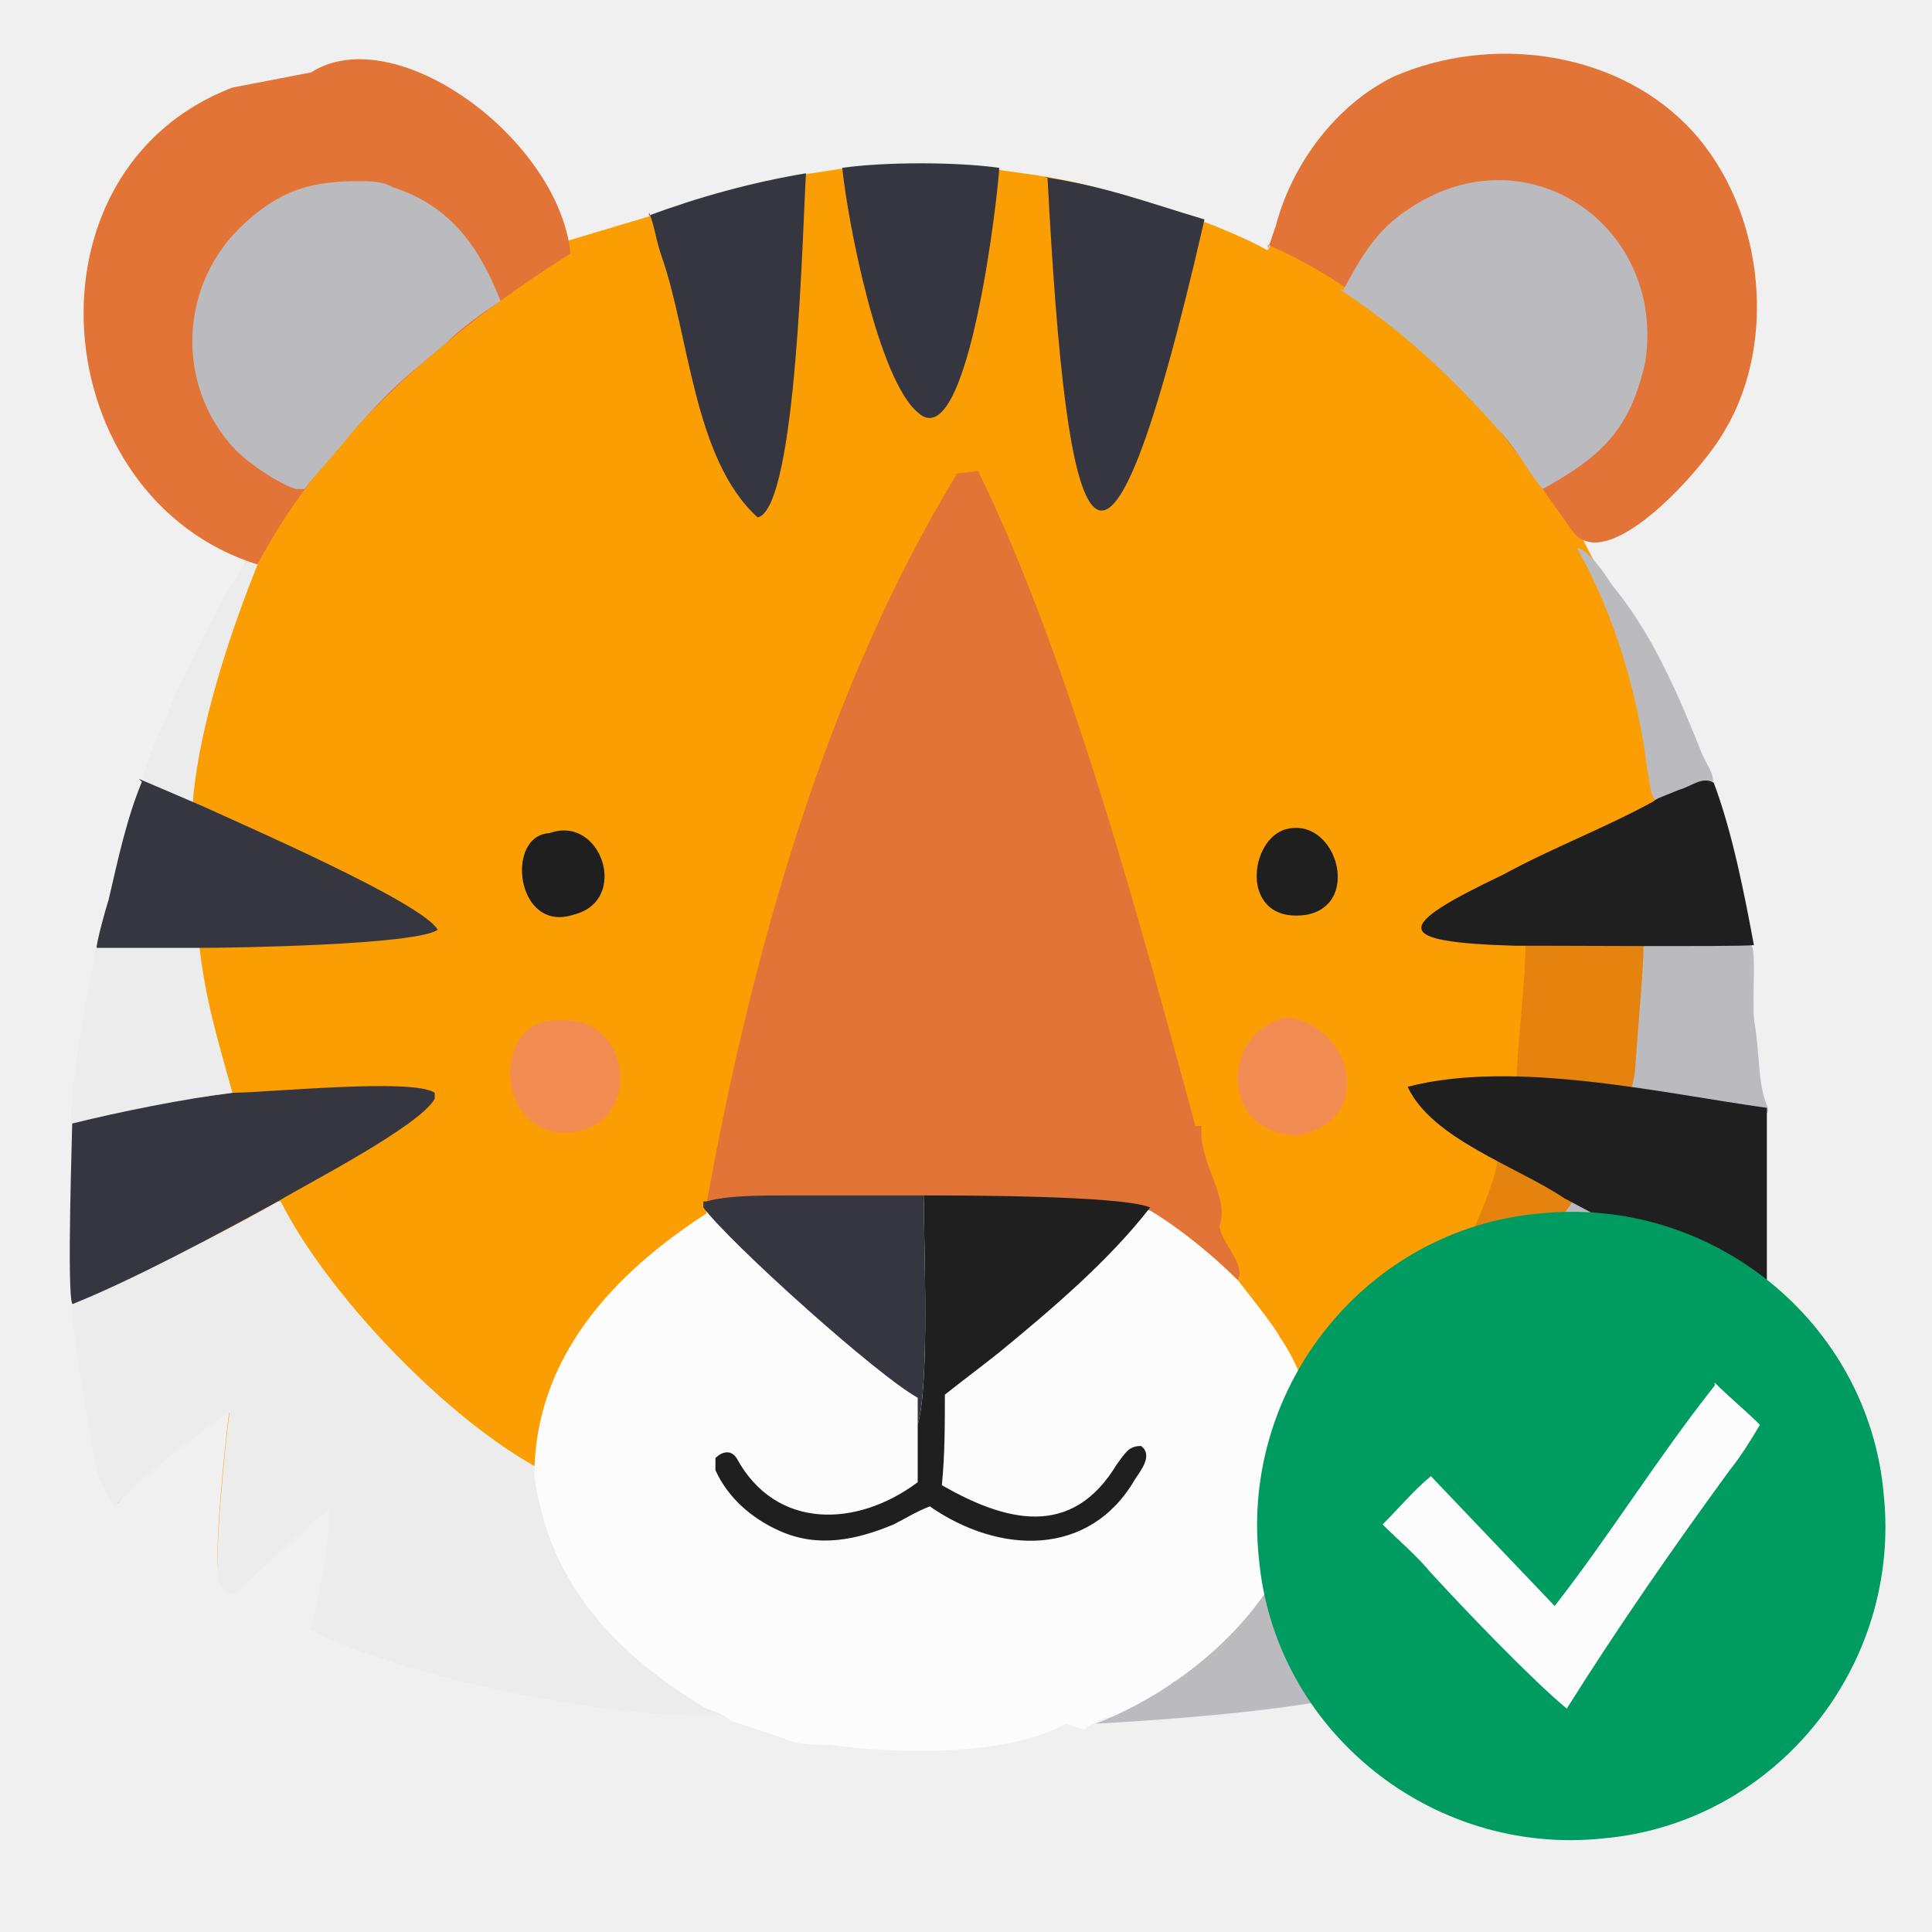
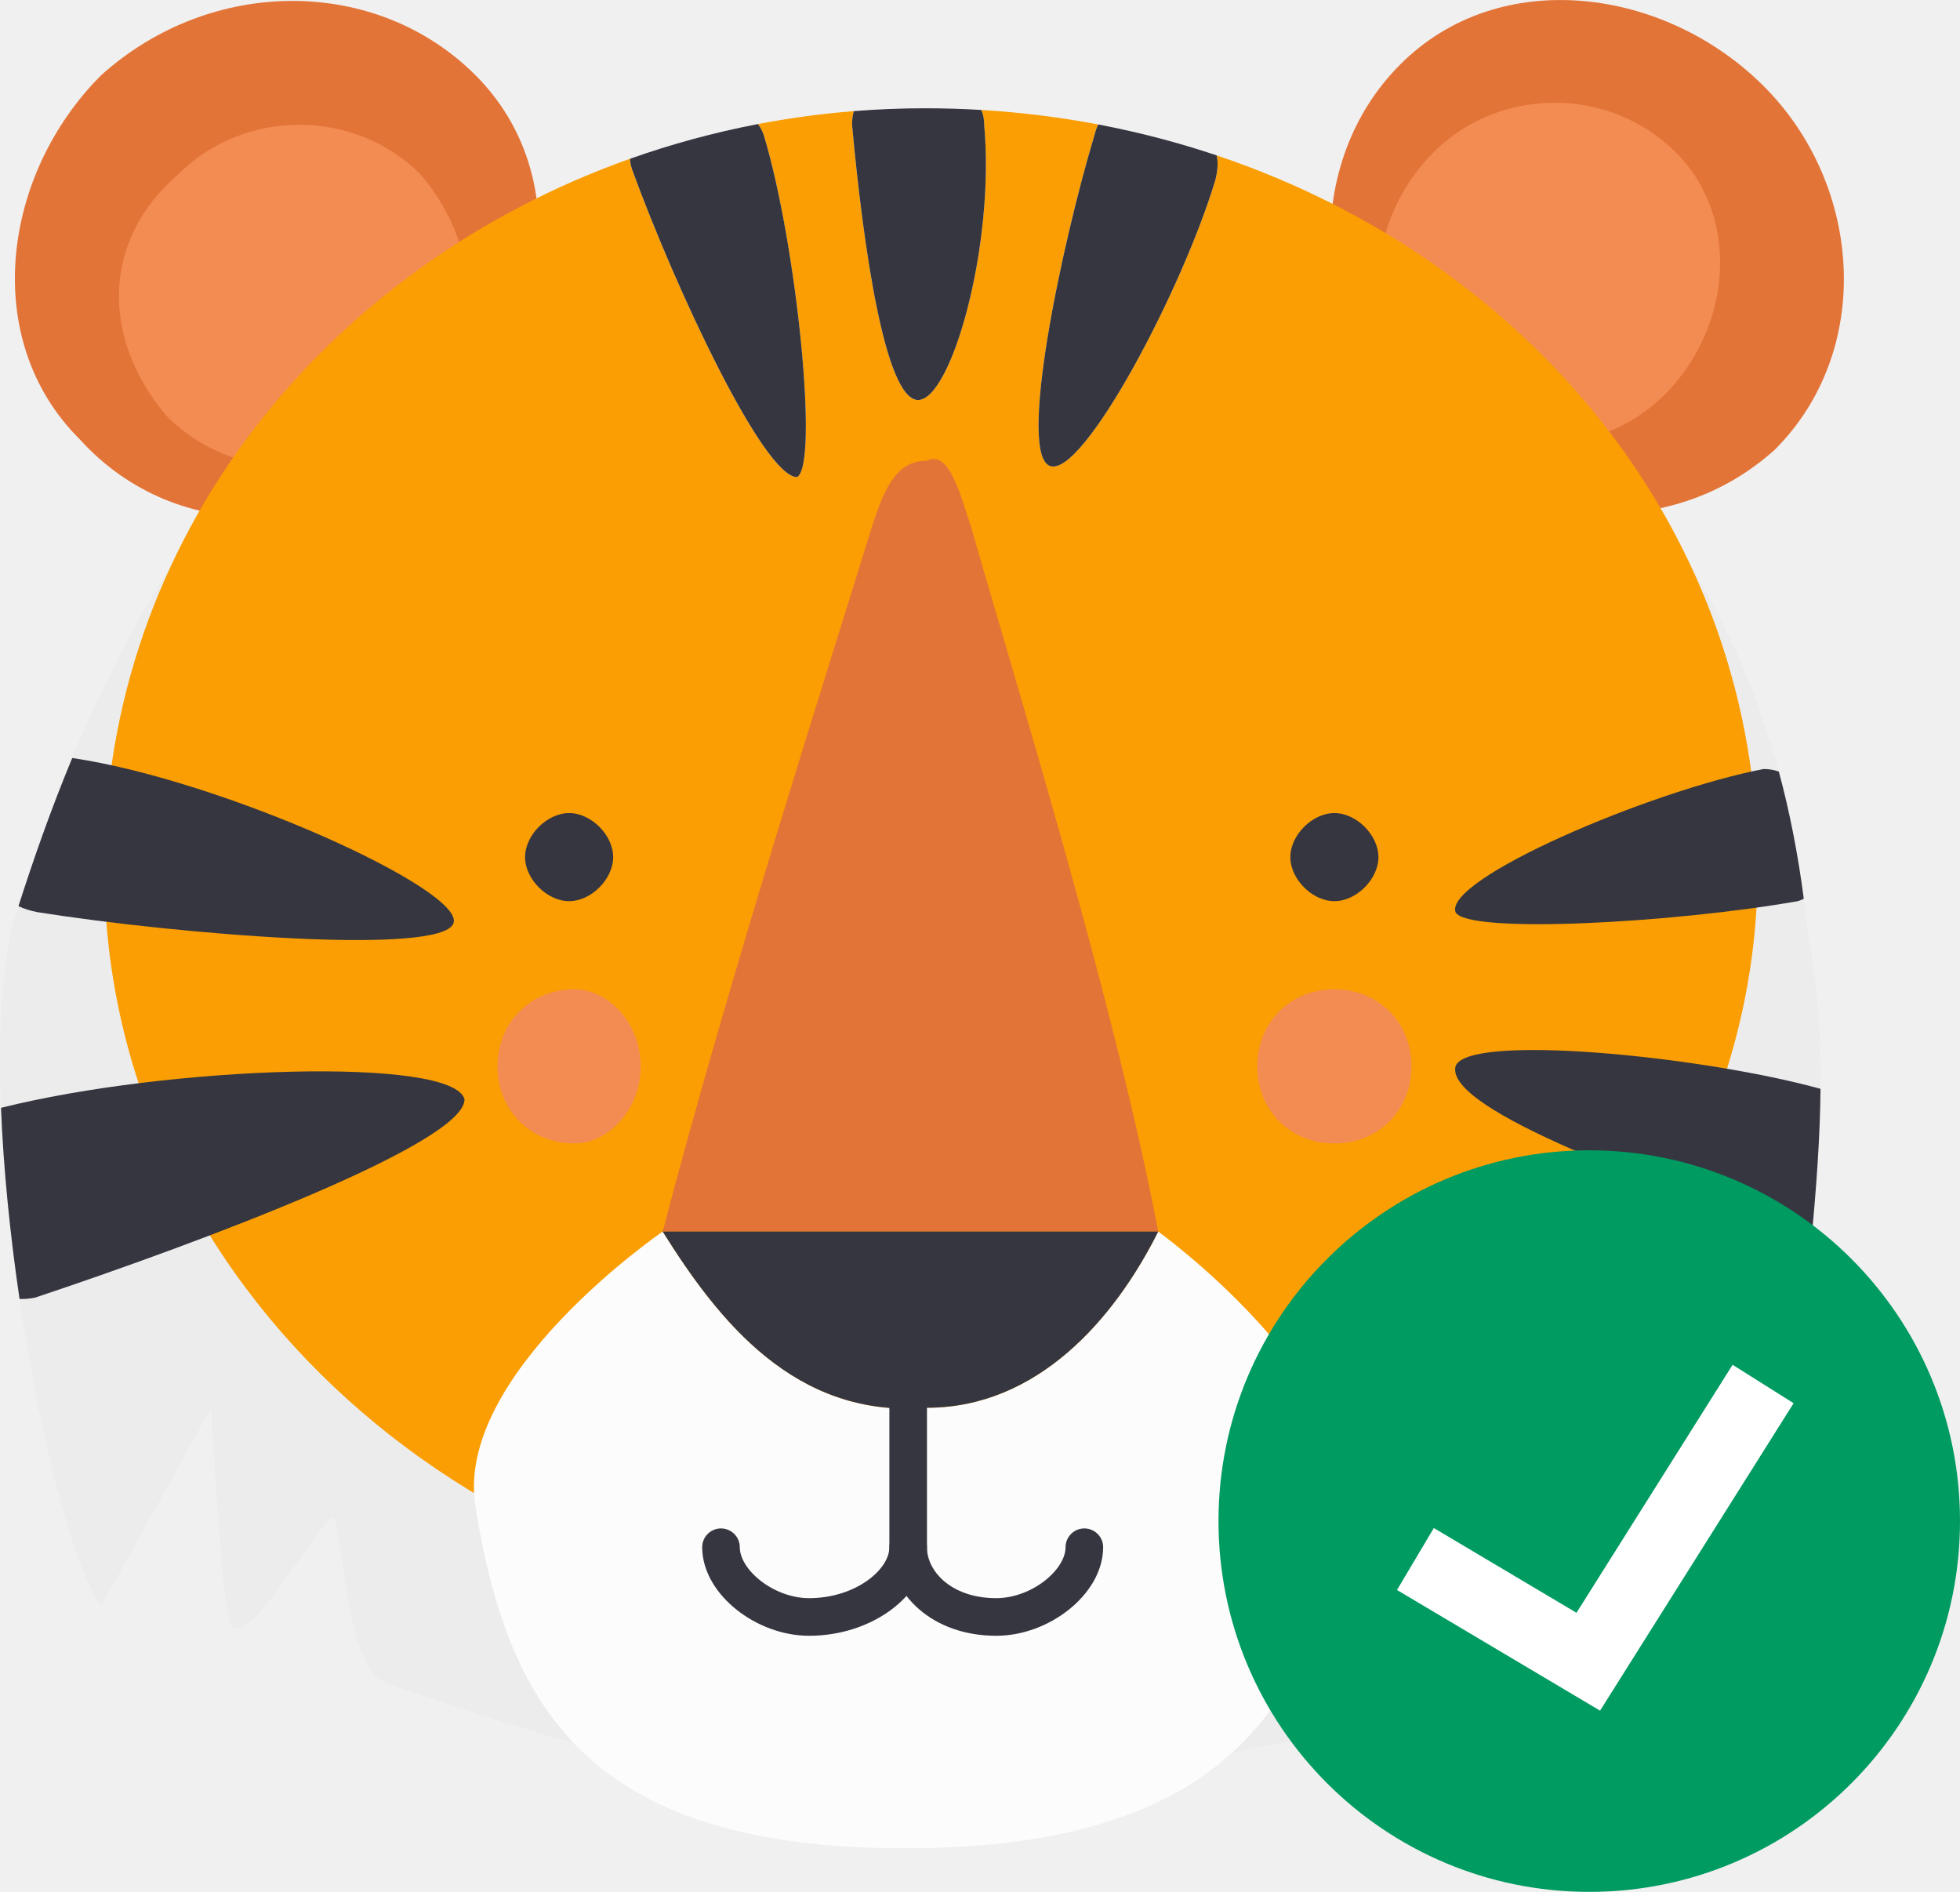
- <svg xmlns="http://www.w3.org/2000/svg" id="Layer_1" version="1.1" viewBox="0 0 64 64">
-   <path fill="#fa9e03" d="M13.54,9.63c1-.4,6.86-2.13,7.86-2.43,1.6-.6,3.4-1.1,5.1-1.4l1.3-.2c1.4-.2,3.7-.2,5.1,0l1.4.2c2,.3,3.3.8,5.2,1.4.8.3,1.8.7,2.5,1.1h0c.3-.7.5-1.4.7-2,.7-1.6,2.3-3.3,3.9-3.8,4.1-1.4,9.1,0,10.7,4.4.8,2.1.8,4.4,0,6.4-.9,1.9-2.7,3.8-4.6,4.5h-.3c.3.6.5,1,.9,1.5.4.6.9,1.2,1.2,1.8v.2c.4.9.9,1.7,1.2,2.7h0v.2c.4.4.4,1,.7,1.2.6,1.6,1,3.7,1.4,5.4v2.1h0v.5c.3.8,0,2.4.6,3h-.2c0,1.7.3,3.5.2,5.3v.9h-.2v1.3c.2.4,0,.3,0,.8,0,.2-.2.4-.3.5v.2c.1.1.2.3,0,.4-.2,0-.3,0-.4.2,0,0,0,.2.2.3,0,.1-.2.2-.3.3v.8c0,.2-.2.4-.3.5s-.2.3-.2.4h0c-.2.5-.5.7-.5.9-.5.7-1.2,1.6-1.9,2-.6.5-.7.6-1.2.9-.3.2-.6.4-.9.6l-.3.2c-.2.2-.5.3-.7.4h0c0,.1-.2.2-.3.3h-.2q-.3,0-.5.2c-.7.4-5.2,2-5.8,1.6l-.2.2h-.5c-1,0-2,.4-2.9.5-1.3.2-2.6.3-3.9.4h-1c-.3,0-.5,0-.7.3l-.6-.2c-1.9,1.1-5.6,1-7.7.7-.5,0-1.1,0-1.5-.2-.6-.2-1.2-.4-1.8-.6-3.3.2-8.5-.9-11.6-2-.6-.2.32-1.14-.28-1.44.3-1.5-1.02-1.86-1.02-3.26-.7.5-2.4,2.2-3.2,2.8-.2,0-.3-.2-.4-.3-.3-.3.2-4.9.3-5.6-1,.6-3.1,2.3-3.7,3.1-.3-.4-.5-.8-.6-1.3h0c-.2-.7-.9-5-.8-5.3-.2-.3,0-5.8,0-6.2-.2-.6.5-4.7.7-5.5,0-.3.3-1.4.4-1.6.3-1.3.6-2.7,1.1-3.8.2-1.1,3.84-8.94,4.74-9.24" />
-   <path fill="#ececec" d="M9.3,39.8c1.5,3,5.45,7.2,8.65,8.9l.42.55c.5,3.6,1.83,5.35,4.83,7.15.3.2.6.3.8.4-3.3.2-8.6-.9-11.8-2-.6-.2-1.3-.5-1.9-.8.3-1.5.6-2.5.6-4-.7.5-2.4,2.2-3.2,2.8-.2,0-.3-.2-.4-.3-.3-.3.2-5,.3-5.7-1,.6-3.1,2.3-3.8,3.1-.3-.4-.5-.8-.6-1.3h0c-.2-.7-.9-5.1-.8-5.4,2-.9,4.9-2.3,6.8-3.4h.1Z" />
-   <path fill="#fcfcfc" d="M30.6,39.6c1.2,0,6.6,0,7.5.4h0c1,.7,2.1,1.6,2.9,2.4.3.4,1.2,1.5,1.4,1.9.7,1,1.1,2.3,1.2,3.5v1c.2,1.6-1.2,3.6-2.2,4.8-.3.4-.6.7-.9,1-.3.3-.8.6-1,.9-.2.3-.5.2-.6.2l-.5.5c-.4.2-1.4.7-1.8.7h0c-.3.2-.5.2-.7.4l-.6-.2c-1.9,1.1-5.7,1-7.8.7-.5,0-1.1,0-1.5-.2-.6-.2-1.2-.4-1.8-.6-.2-.2-.5-.3-.8-.4-3-1.8-5.2-4.1-5.7-7.7,0-3.9,2.6-6.7,5.7-8.7v-.2c.8-.2,2.1,0,2.8-.2h4.5-.1s0-.2,0-.2Z" />
-   <path fill="#e37438" d="M32.4,15.6c2.97,6.07,5.29,14.67,7.2,21.7h.2c-.1,1.26.95,2.34.6,3.3,0,.5.9,1.3.6,1.8-.8-.8-1.9-1.7-2.9-2.3-4.1-.68-10.47-.53-14.7-.2,1.49-8.28,3.95-17.07,8.3-24.2h-.1" />
-   <path fill="#1f1f20" d="M30.6,39.6c1.2,0,6.6,0,7.5.4h0c-1.4,1.8-3.3,3.4-5,4.8-.5.4-1.3,1-1.8,1.4,0,1,0,2-.1,3,2.1,1.2,4.3,1.8,5.8-.7.3-.4.4-.6.8-.6.4.3,0,.8-.2,1.1-1.5,2.6-4.5,2.5-6.8.9h0c-.5.2-.8.4-1.2.6-1.2.5-2.5.8-3.8.2-.9-.4-1.7-1.1-2.1-2v-.4c.2-.2.5-.3.7,0,1.3,2.4,4,2.3,6,.8v-1.9c.4-1.4.2-5.9.2-7.6h0Z" />
-   <path fill="#353640" d="M23.4,39.8c.7-.2,1.77-.2,2.7-.2h4.5c0,1.6.2,6.2-.2,7.6v-.9c-1.3-.7-6.2-5.1-7.1-6.3v-.2c.1,0,0,0,0,0,0,0,.1,0,.1,0Z" />
-   <path fill="#bbbbbf" d="M49.6,38.3v.1c.83.46,1.65.97,2.5,1.4,1.88,1.2,4.06,2.11,5.9,3.1.2,0,.6.3.8.3-.52,4.53-1.88,8.15-7,10.7-4.6,2.39-10.34,2.9-15.5,3.2h0c3.57-1.39,7.4-4.93,7-9.2,3-2.05,5.6-4.54,6.48-7.96" />
-   <path fill="#e4830e" d="M49.6,38.4c.7.4,1.4.8,2.1,1.2l.4.2h0c-.2.3-.4.5-.5.8l-.2.2c-1.6,2.7-4.8,6.4-7.7,7.9h-.2v-1c2.2-1.4,3.9-4,5-6.3.3-.6,1.1-2.4,1.1-3h0Z" />
-   <path fill="#1f1f20" d="M55.2,51.4c-.3-.4-1.8-4-1.8-4.3h.2c1,.6,2.6,1.8,3.5,2.3-.5.7-1.2,1.6-1.9,2h0Z" />
-   <path fill="#ececec" d="M4.7,25.9c.2-1.1,3.15-7.67,4.15-7.97-1.1,2.6-2.5,6.6-2.5,9.5-.7-.3-.85.04-1.55-.26" />
-   <path fill="#e37438" d="M10.3,2.4c2.78-1.78,8.21,2.19,8.6,6-4.03,2.53-8.14,6.04-10.37,10.3C1.5,16.5.53,5.65,7.7,2.9" />
-   <path fill="#bbbbbf" d="M10.1,16.2h-.3c-.6-.2-1.5-.8-2-1.3-2-2.1-1.9-5.5.3-7.5,1.2-1.1,2.2-1.4,3.8-1.4.3,0,.8,0,1.1.2,1.9.6,2.88,1.97,3.58,3.77-.6.4-1.3.89-1.8,1.39l-.58.49c-1.3,1.1-1.36,1.17-2.55,2.48-.2.3-1.36,1.57-1.56,1.87h-.1.1Z" />
-   <path fill="#353640" d="M3.1,31.3h.1" />
-   <path fill="#353640" d="M7.7,36.2c1.1,0,6-.5,6.7,0v.2c-.5.9-4.2,2.8-5.2,3.4-2,1.1-4.8,2.6-6.8,3.4-.2-.3,0-5.9,0-6.3" />
-   <path fill="#ececec" d="M3.2,31.3h3.4c.2,1.8.6,3.1,1.1,4.9-1.6.2-3.71.62-5.31,1.02-.2-.6.61-5.02.81-5.82h0v-.1Z" />
-   <path fill="#bbbbbf" d="M58.06,31.41c.08.39.01,1.56.03,1.91,0,.4.01.37.03.58.17.82.1,2,.41,2.71.05.14.06.22.01.26-1.46-.24-3.81-.45-5.3-.68-.21-.18.18-1.07.21-1.41.21-.69.23-1.25.42-1.98.14-.49.15-1.13.44-1.39.5-.27,1.43-.04,2.04-.09.63.04,1.13-.1,1.67,0l.03.07Z" />
-   <path fill="#353640" d="M34.6,5.87c2,.3,3.3.8,5.3,1.4-3.45,15.04-4.56,10.86-5.2-1.4h-.1Z" />
-   <path fill="#353640" d="M21.5,7.14c1.6-.6,3.4-1.1,5.2-1.4-.11,1.56-.29,11.1-1.6,11.4-2.13-1.92-2.26-6.05-3.2-8.7h0c-.2-.6-.2-.9-.4-1.4h0v.1Z" />
-   <path fill="#353640" d="M4.6,25.8c.7.3,1.4.6,2.1.9,1.3.6,7.3,3.2,7.8,4.1h0c-.7.5-6.7.6-7.9.6h-3.4c0-.2.3-1.3.4-1.6.3-1.3.6-2.7,1.1-3.9h0l-.1-.1Z" />
-   <path fill="#353640" d="M27.9,5.56c1.4-.2,3.8-.2,5.2,0,0,.5-1,9.7-2.7,8.1-1.3-1.1-2.3-6.2-2.5-8.1h0Z" />
-   <path fill="#e4830e" d="M50.53,31.26c4.49-.44,4.11-2.68,3.64,4.11-.21,2.94-3.98,2.32-3.94.62.03-1.41.28-3.16.31-4.72Z" />
-   <path fill="#1f1f20" d="M58.53,43c-.3,0-.6-.2-.8-.3h0c-1.99-.93-4.03-2-5.9-3-1.6-1.07-4.41-1.98-5.2-3.7,3.52-.91,8.34.2,11.9.7" />
-   <path fill="#bbbbbf" d="M52.27,18.15c.39.12.86.81,1.13,1.23,1.34,1.61,2.21,3.66,2.99,5.61.12.29.47.76.32,1-.22.31-1.22.65-1.61.66-.48-.07-.43-.75-.53-1.14-.31-2.55-1.1-5.17-2.33-7.36h.03Z" />
-   <path fill="#de7942" d="M43.9,9.4" />
-   <path fill="#de7942" d="M45.6,10.5" />
-   <path fill="#de7942" d="M49.8,14.5v.2" />
-   <path fill="#f38c52" d="M18.6,33.8c2.35-.12,2.68,3.43.4,3.7-2.67.32-2.78-3.9-.4-3.7Z" />
-   <path fill="#f38c52" d="M42.6,33.7c2.21.23,2.98,3.45.4,3.9-2.56.02-2.63-3.37-.4-3.9Z" />
-   <path fill="#1f1f20" d="M42.5,27.5c1.71-.59,2.66,2.43.8,2.8-2.17.34-1.99-2.32-.8-2.8Z" />
-   <path fill="#1f1f20" d="M18.2,27.6c1.72-.63,2.68,2.24.8,2.7-1.91.63-2.28-2.63-.8-2.7Z" />
-   <path fill="#009b61" d="M51,40.2c5.7-.6,10.9,3.6,11.4,9.3.6,5.7-3.6,10.9-9.3,11.4-5.7.6-10.9-3.6-11.4-9.3-.6-5.7,3.6-10.9,9.3-11.4Z" />
-   <path fill="#fcfcfc" d="M56.8,45.8c.5.5,1,.9,1.5,1.4-.3.5-.6,1-1,1.5-1.9,2.6-3.7,5.2-5.4,7.9-1.2-1-3.4-3.3-4.5-4.5-.5-.6-1.1-1.1-1.6-1.6.6-.6,1-1.1,1.6-1.6l4.1,4.3c1.8-2.3,3.4-4.9,5.3-7.3h0v-.1Z" />
-   <path fill="#1f1f20" d="M54.81,26.51c.16-.1.54-.23.82-.35.38-.1.77-.46,1.14-.23.6,1.58,1.02,3.69,1.33,5.38-.67.06-6.95.01-7.88.02-4.15-.12-4.07-.62-.42-2.36,1.63-.89,3.32-1.52,4.95-2.41l.07-.05Z" />
-   <path fill="#e37438" d="M50.57,15.45c-2.15-3-5.19-5.88-8.57-7.34v.19c-.08.11.13-.39.14-.47l.12-.34c.54-2.06,1.99-4.01,3.9-4.95,3.21-1.4,7.24-.86,9.67,1.56,2.57,2.56,3.12,7.12,1.31,10.15-.65,1.21-4,5.03-5.11,3.26" />
-   <path fill="#bbbbbf" d="M44.5,9.6c.6-1.1,1.1-2,2.2-2.7,3.9-2.6,8.5.6,7.8,5.1-.5,2.2-1.4,3.1-3.4,4.2-.5-.6-.9-1.4-1.5-2-1.5-1.7-3.2-3.3-5.2-4.6h.1Z" />
+ <svg xmlns="http://www.w3.org/2000/svg" id="Layer_2" data-name="Layer 2" viewBox="0 0 1042.57 1006.22">
+   <defs>
+     <style>
+       .cls-1 {
+         fill: #009b61;
+       }
+ 
+       .cls-2 {
+         fill: none;
+         stroke: #353640;
+         stroke-linecap: round;
+         stroke-miterlimit: 10;
+         stroke-width: 20px;
+       }
+ 
+       .cls-3 {
+         fill: #f38c52;
+       }
+ 
+       .cls-4 {
+         fill: #fa9e03;
+       }
+ 
+       .cls-5 {
+         fill: #fff;
+       }
+ 
+       .cls-6 {
+         fill: #353640;
+       }
+ 
+       .cls-7 {
+         fill: #e37438;
+       }
+ 
+       .cls-8 {
+         fill: #fcfcfc;
+       }
+ 
+       .cls-9 {
+         fill: #ececec;
+       }
+     </style>
+   </defs>
+   <g id="Layer_1-2" data-name="Layer 1">
+     <path class="cls-9" d="M949.93,655.02c-64.43-23.43-181.57-64.43-175.71-87.86,5.86-17.57,128.86-5.86,193.28,11.71.3.08.58.17.87.25.28-27.89-1.41-55.67-6.73-82.25-.63-6.35-1.36-12.62-2.17-18.84-.97.47-2.04.89-3.2,1.27-66.75,11.71-175.98,17.57-182.05,5.86-6.07-17.57,103.16-64.43,163.84-76.14,3.04,0,5.74.5,8.13,1.37-21.36-79.07-62.98-148.58-136.83-218.08-93.71-87.86-175.71-128.86-310.43-128.86s-210.86,41-316.28,128.86c-70.15,61.89-114.13,138.32-144.24,210.86,79.89,11.72,208.95,70.28,202.8,87.86-6.15,17.57-147.5,5.86-221.24-5.86-4.12-.79-7.46-1.89-10.15-3.25-.98,3.06-1.94,6.09-2.88,9.11-6.28,25.12-7.93,59.93-6.42,98.21,88.76-22.28,240.82-27.46,246.56-4.49,0,23.43-140.57,76.14-228.43,105.43-3.07.61-5.8.82-8.27.72,10.97,74.53,28.67,142.65,43.41,163.28l58.57-105.43s5.86,117.14,11.71,117.14c11.71,5.86,46.86-58.57,52.71-58.57s5.86,82,29.29,87.86c46.86,17.57,128.86,41,152.28,46.86,46.86,5.86,93.71,5.86,140.57,5.86,82,0,175.71-17.57,246-35.14,41-11.71,82-29.29,111.28-46.86,11.71-11.71,0-93.71,0-93.71l52.71,58.57c5.86-11.71,0-82-29.29-105.43,5.86-5.86,64.43,41,64.43,23.43,11.71-23.43,11.71-41,17.57-70.29.71-7.08,1.42-14.25,2.09-21.49-3.41,1.36-7.85,1.04-13.81-1.94Z" />
+     <path id="BézierCircle.004_0" data-name="BézierCircle.004 0" class="cls-7" d="M938.22,45.88c52.71,52.71,58.57,140.57,5.86,193.28-58.57,52.71-146.43,41-199.14-11.71-46.86-52.71-52.71-140.57,0-193.28,52.71-52.71,140.57-41,193.28,11.71Z" />
+     <path id="BézierCircle.004_1" data-name="BézierCircle.004 1" class="cls-3" d="M891.36,81.02c35.14,35.14,29.29,93.71-5.86,128.86-35.14,35.14-93.71,35.14-128.86,0-35.14-35.14-29.29-93.71,5.86-128.86,35.14-35.14,93.71-35.14,128.86,0Z" />
+     <path id="BézierCircle.009_0" data-name="BézierCircle.009 0" class="cls-7" d="M53.8,40.02c58.57-52.71,146.43-52.71,199.14,0,52.71,52.71,41,140.57-17.57,193.28-52.71,52.71-140.57,58.57-193.28,0C-10.63,180.59,1.08,92.73,53.8,40.02Z" />
+     <path id="BézierCircle.009_1" data-name="BézierCircle.009 1" class="cls-3" d="M94.8,92.73c35.14-35.14,93.71-35.14,128.86,0,35.14,41,35.14,99.57-5.86,134.71-35.14,29.29-93.71,29.29-128.86-5.86-35.14-41-35.14-93.71,5.86-128.86Z" />
+     <path class="cls-4" d="M647.14,82.63c.82,3.29.74,7.48-.63,12.96-17.57,58.57-70.29,158.14-87.86,152.28-17.57-5.86,5.86-117.14,23.43-175.71.58-2.33,1.28-4.3,2.09-5.97-20.28-3.85-41.07-6.45-62.25-7.71,1.02,2.12,1.59,4.68,1.59,7.82,5.86,64.43-17.57,146.43-35.14,146.43s-29.29-82-35.14-146.43c0-2.8.34-5.18.95-7.2-17.29,1.38-34.32,3.7-51.03,6.89,1.29,1.63,2.37,3.65,3.21,6.17,17.57,58.57,29.29,175.71,17.57,181.57-17.57,0-64.43-99.57-87.86-164-.66-1.98-.93-3.73-.91-5.3C173.18,141.97,55.45,286.3,55.45,461.73c0,222.57,199.6,398.28,436.63,398.28s442.87-175.71,442.87-398.28c0-177.29-120.24-322.82-287.81-379.1Z" />
+     <path id="BézierCircle.001_0" data-name="BézierCircle.001 0" class="cls-6" d="M686.36,455.87c0-11.71,11.71-23.43,23.43-23.43s23.43,11.71,23.43,23.43-11.71,23.43-23.43,23.43-23.43-11.71-23.43-23.43Z" />
+     <path id="BézierCircle.001_0-2" data-name="BézierCircle.001 0" class="cls-6" d="M279.3,455.87c0-11.71,11.71-23.43,23.43-23.43s23.43,11.71,23.43,23.43-11.71,23.43-23.43,23.43-23.43-11.71-23.43-23.43Z" />
+     <path id="BézierCircle.002_0" data-name="BézierCircle.002 0" class="cls-3" d="M264.65,567.16c0-23.43,17.57-41,41-41,17.57,0,35.14,17.57,35.14,41s-17.57,41-35.14,41c-23.43,0-41-17.57-41-41Z" />
+     <path id="BézierCircle.003_0" data-name="BézierCircle.003 0" class="cls-3" d="M668.79,567.16c0-23.43,17.57-41,41-41s41,17.57,41,41-17.57,41-41,41-41-17.57-41-41Z" />
+     <path class="cls-6" d="M336.08,89.73c23.43,64.43,70.29,164,87.86,164,11.71-5.86,0-123-17.57-181.57-.84-2.52-1.93-4.54-3.21-6.17-23.35,4.47-46.07,10.66-67.98,18.44-.03,1.57.25,3.32.91,5.3Z" />
+     <path class="cls-6" d="M558.65,247.88c17.57,5.86,70.29-93.71,87.86-152.28,1.37-5.48,1.45-9.67.63-12.96-20.34-6.83-41.37-12.34-62.97-16.44-.8,1.67-1.5,3.64-2.09,5.97-17.57,58.57-41,169.86-23.43,175.71Z" />
+     <path class="cls-6" d="M488.37,212.73c17.57,0,41-82,35.14-146.43,0-3.14-.57-5.7-1.59-7.82-9.87-.59-19.82-.89-29.84-.89-12.75,0-25.39.51-37.9,1.51-.61,2.03-.95,4.4-.95,7.2,5.86,64.43,17.57,146.43,35.14,146.43Z" />
+     <path class="cls-7" d="M516.51,280.16c-5.86-17.57-11.71-41-23.43-35.14-17.57,0-23.43,17.57-29.29,35.14-23.43,76.14-76.14,240.14-111.28,374.85h263.57c-23.43-123-76.14-292.86-99.57-374.85Z" />
+     <path class="cls-8" d="M616.08,655.02c-23.43,46.86-64.43,93.71-123,93.71-70.29,5.86-111.28-46.86-140.57-93.71,0,0-111.28,76.14-99.57,146.43,17.57,111.29,64.43,181.57,228.43,181.57s216.71-70.29,234.28-181.57c5.86-70.29-99.57-146.43-99.57-146.43Z" />
+     <path class="cls-6" d="M493.08,748.73c58.57,0,99.57-46.86,123-93.71h-263.57c29.29,46.86,70.29,99.57,140.57,93.71Z" />
+     <path id="BézierCircle.017_0" data-name="BézierCircle.017 0" class="cls-2" d="M483.08,748.73v74.19c0,18.55-23.43,37.09-52.71,37.09-23.43,0-46.86-18.55-46.86-37.09" />
+     <path id="BézierCircle.017_1" data-name="BézierCircle.017 1" class="cls-2" d="M576.79,822.92c0,18.55-23.43,37.09-46.86,37.09-29.29,0-46.86-18.55-46.86-37.09" />
+     <path class="cls-6" d="M241.22,491.02c6.15-17.57-122.91-76.14-202.8-87.86-11.26,27.12-20.57,53.69-28.59,78.75,2.69,1.36,6.03,2.46,10.15,3.25,73.75,11.71,215.1,23.43,221.24,5.86Z" />
+     <path class="cls-6" d="M18.66,690.16c87.86-29.29,228.43-82,228.43-105.43-5.74-22.97-157.8-17.79-246.56,4.49,1.29,32.64,4.88,67.81,9.86,101.65,2.47.1,5.2-.1,8.27-.72Z" />
+     <path class="cls-6" d="M774.23,485.16c6.07,11.71,115.3,5.86,182.05-5.86,1.17-.37,2.23-.8,3.2-1.27-3.06-23.41-7.4-45.89-13.28-67.65-2.39-.87-5.09-1.37-8.13-1.37-60.68,11.71-169.91,58.57-163.84,76.14Z" />
+     <path class="cls-6" d="M967.51,578.87c-64.43-17.57-187.43-29.29-193.28-11.71-5.86,23.43,111.28,64.43,175.71,87.86,5.96,2.98,10.4,3.3,13.81,1.94,2.38-25.44,4.37-51.69,4.63-77.84-.29-.08-.57-.17-.87-.25Z" />
+     <g>
+       <circle class="cls-1" cx="845.36" cy="809.01" r="197.21" />
+       <polygon class="cls-5" points="851.11 909.83 743.1 845.66 762.68 812.7 838.57 857.79 921.61 725.89 954.06 746.32 851.11 909.83" />
+     </g>
+   </g>
</svg>
